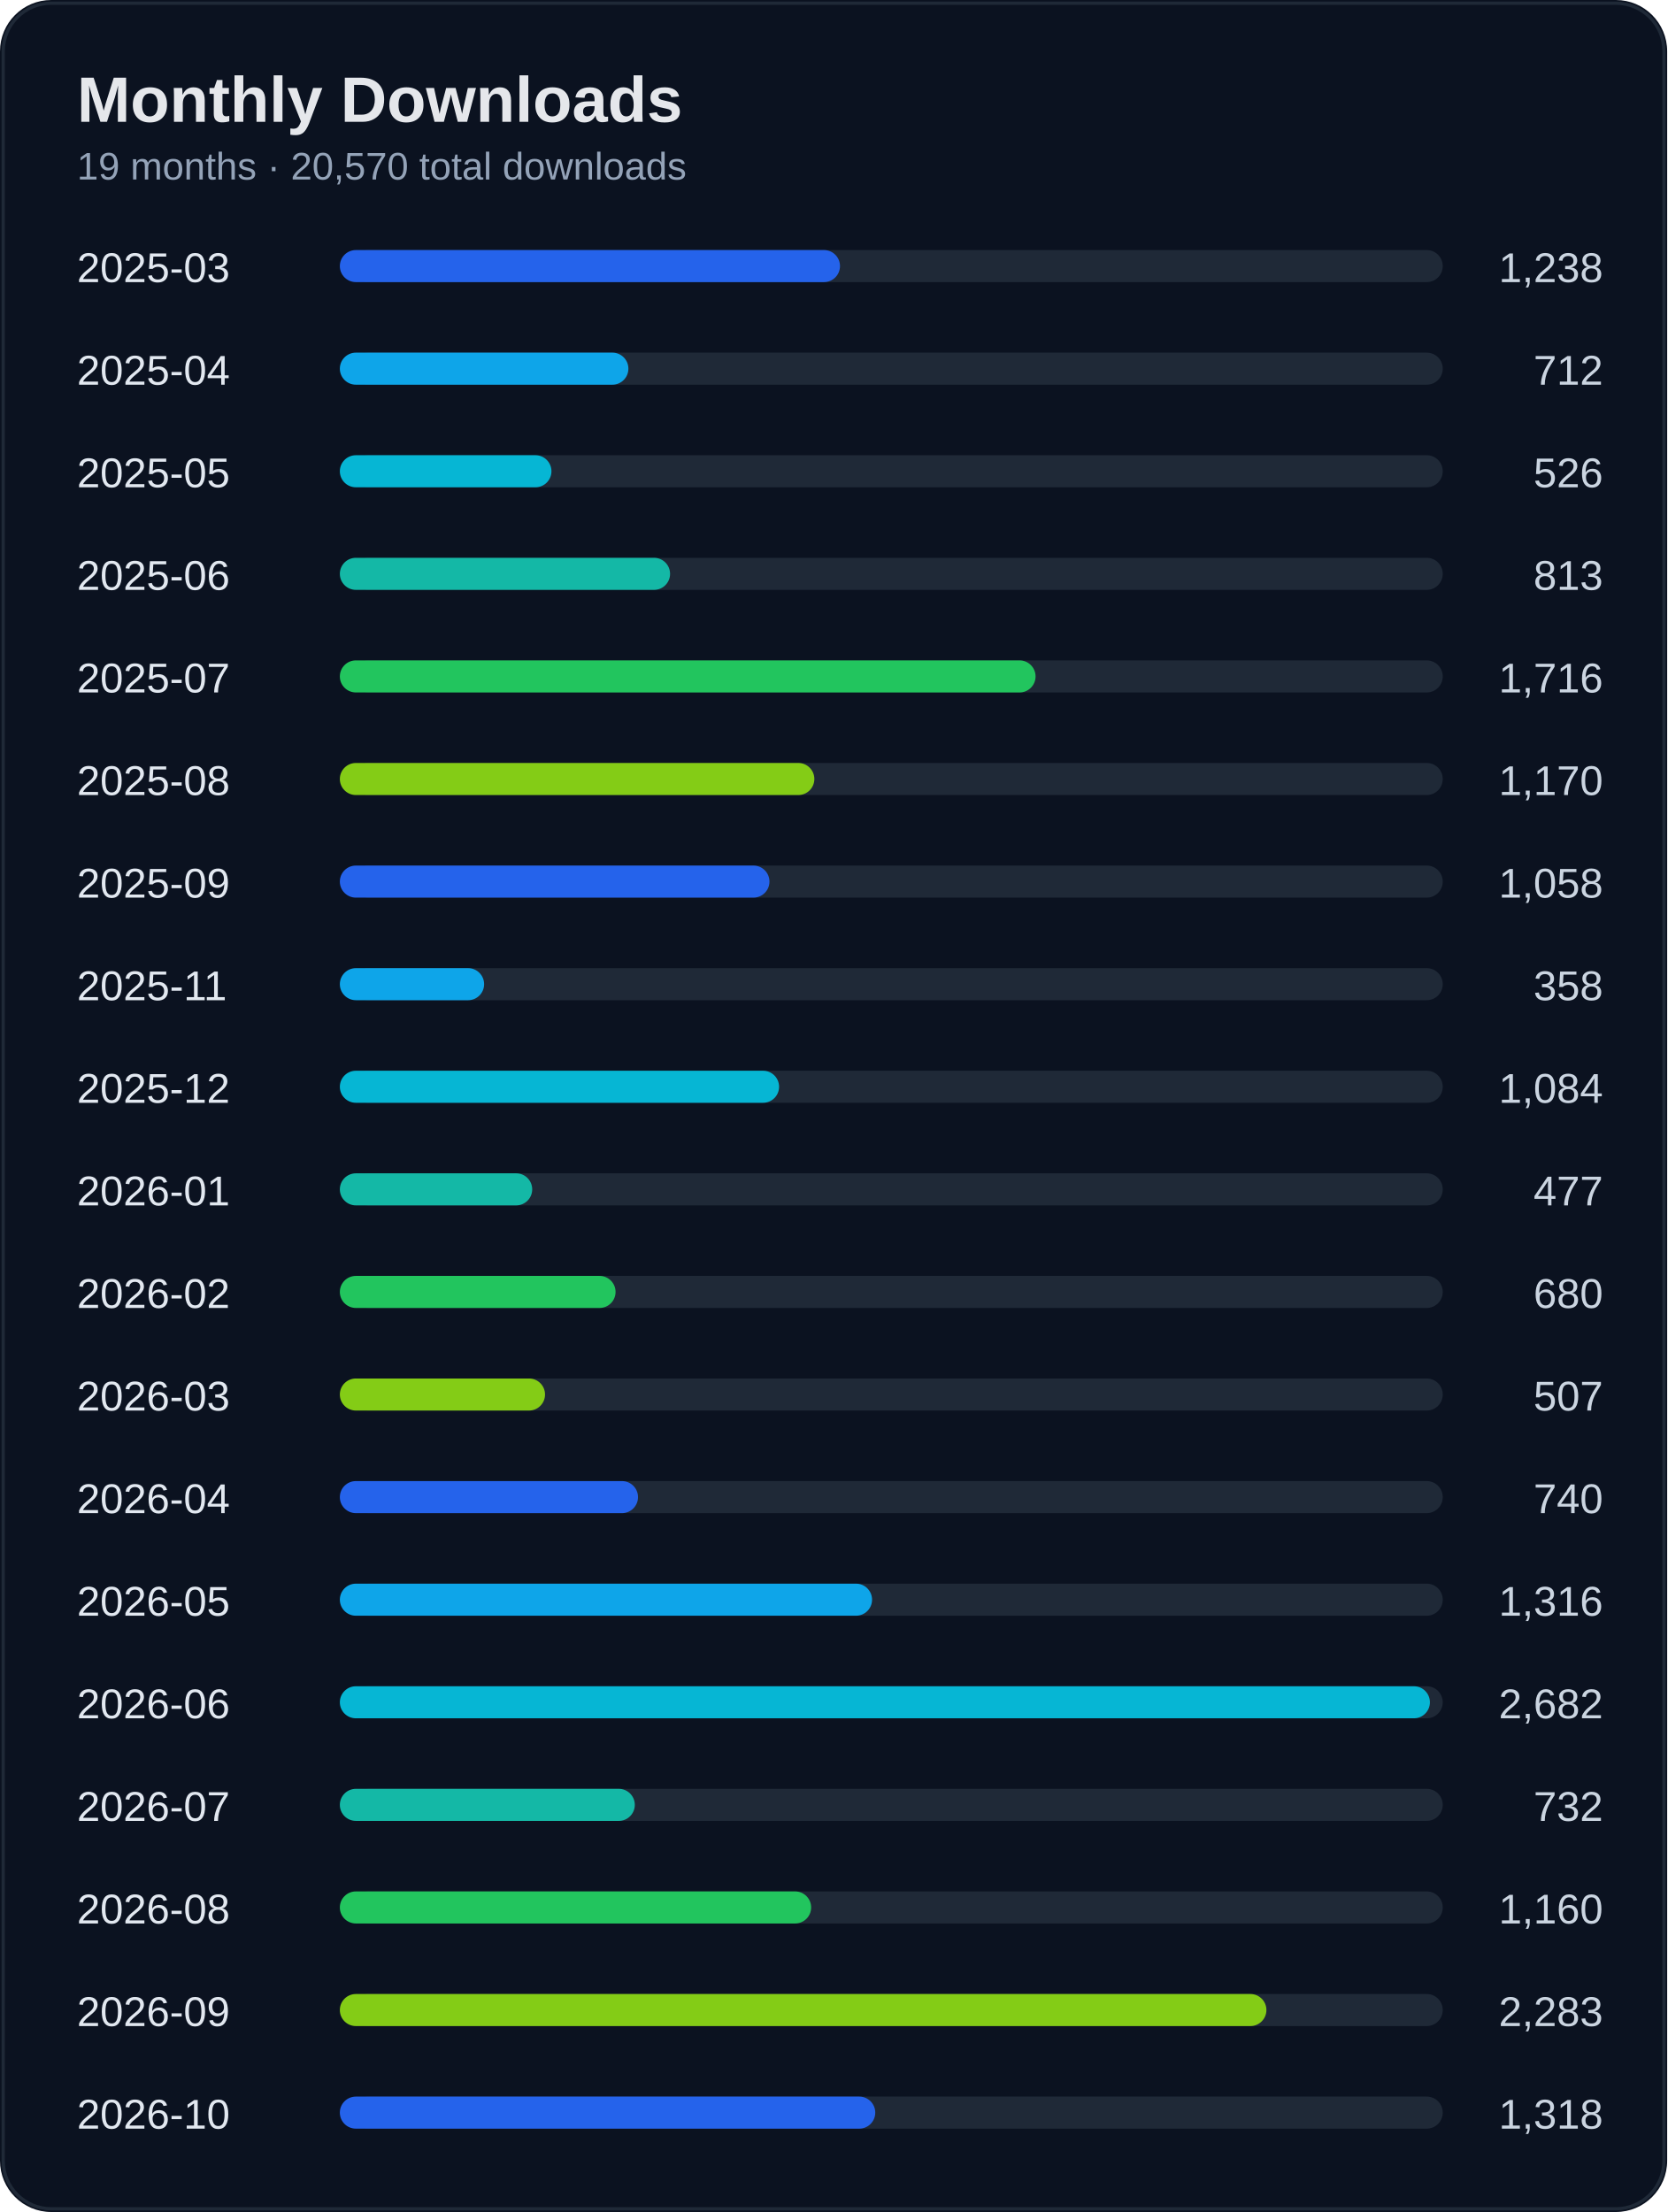
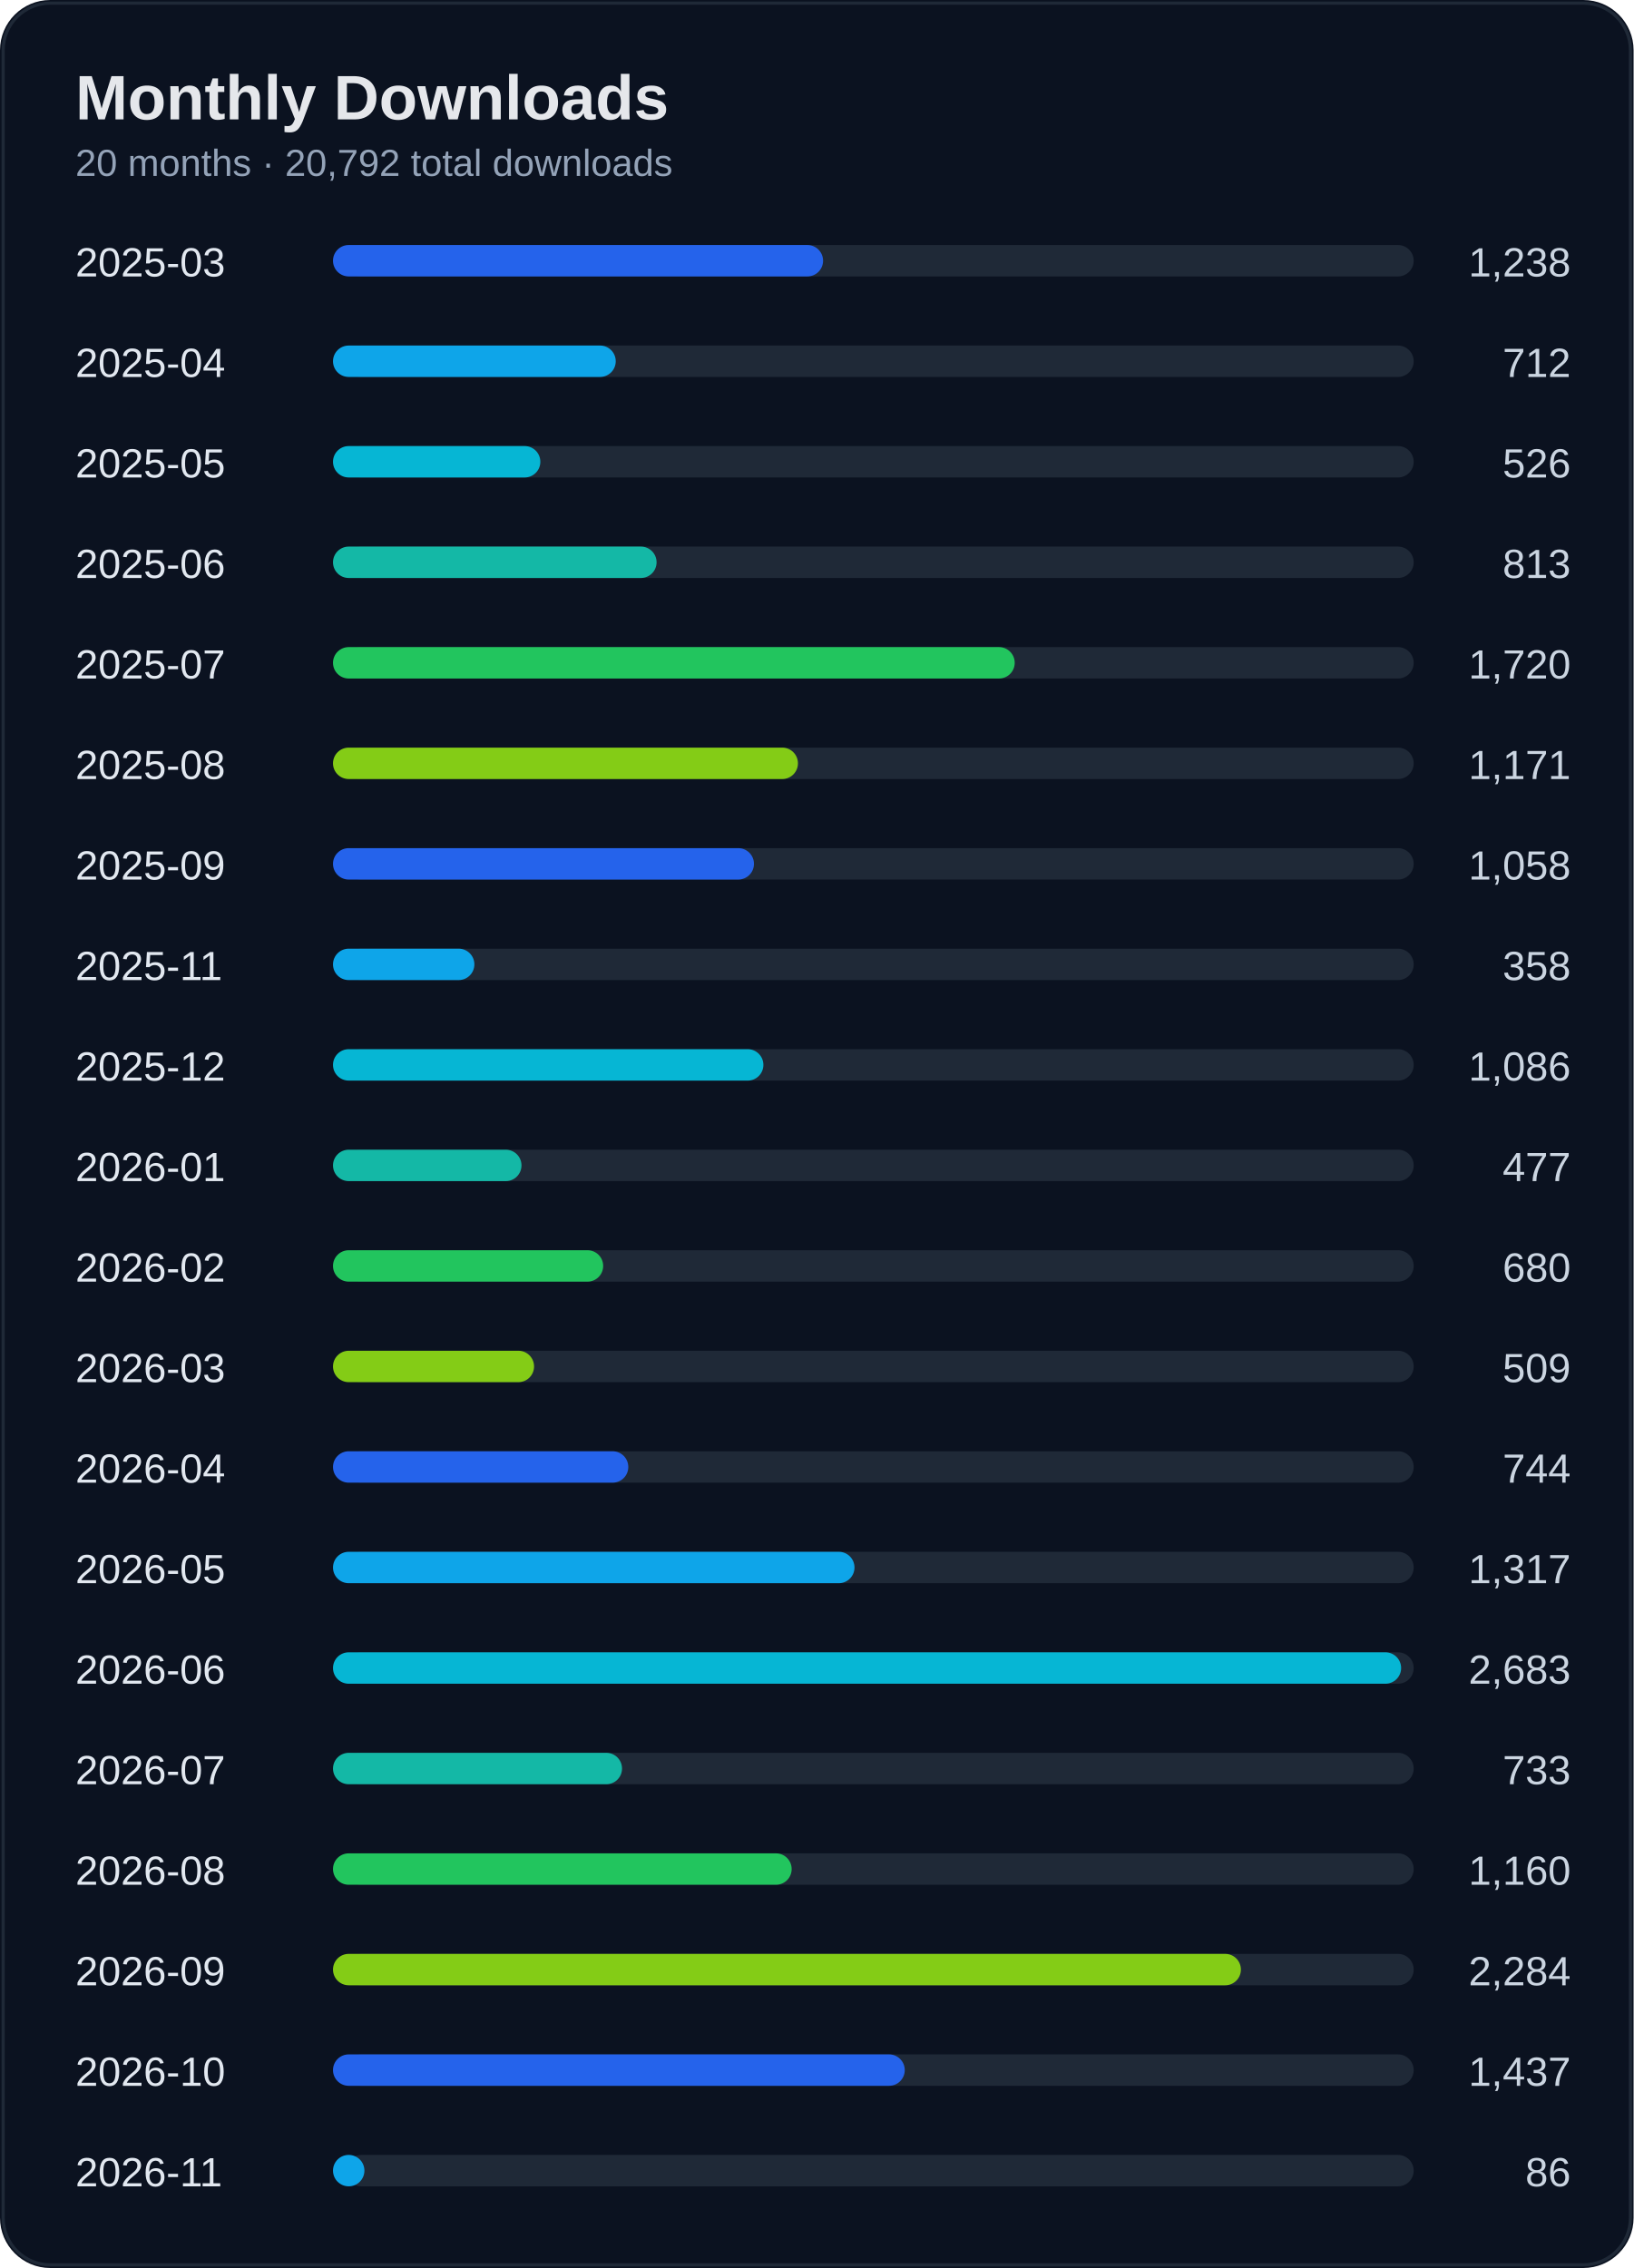
- <svg xmlns="http://www.w3.org/2000/svg" width="520" height="690" viewBox="0 0 520 690">
+ <svg xmlns="http://www.w3.org/2000/svg" width="520" height="722" viewBox="0 0 520 722">
  <rect width="100%" height="100%" rx="16" fill="#0b1220" />
-   <rect x="1" y="1" width="518" height="688" rx="15" fill="none" stroke="#1f2937" />
+   <rect x="1" y="1" width="518" height="720" rx="15" fill="none" stroke="#1f2937" />
  <text x="24" y="38" fill="#e5e7eb" font-size="20" font-weight="700" font-family="Segoe UI, Arial">Monthly Downloads</text>
-   <text x="24" y="56" fill="#94a3b8" font-size="12" font-family="Segoe UI, Arial">19 months · 20,570 total downloads</text>
+   <text x="24" y="56" fill="#94a3b8" font-size="12" font-family="Segoe UI, Arial">20 months · 20,792 total downloads</text>
  <text x="24" y="88" fill="#e2e8f0" font-size="13" font-family="Segoe UI, Arial">2025-03</text>
  <text x="500" y="88" fill="#cbd5e1" font-size="13" text-anchor="end" font-family="Segoe UI, Arial">1,238</text>
  <rect x="110" y="78" width="340" height="10" rx="5" fill="#1f2937" />
  <rect x="106" y="78" width="156" height="10" rx="5" fill="#2563eb" />
  <text x="24" y="120" fill="#e2e8f0" font-size="13" font-family="Segoe UI, Arial">2025-04</text>
  <text x="500" y="120" fill="#cbd5e1" font-size="13" text-anchor="end" font-family="Segoe UI, Arial">712</text>
  <rect x="110" y="110" width="340" height="10" rx="5" fill="#1f2937" />
  <rect x="106" y="110" width="90" height="10" rx="5" fill="#0ea5e9" />
  <text x="24" y="152" fill="#e2e8f0" font-size="13" font-family="Segoe UI, Arial">2025-05</text>
  <text x="500" y="152" fill="#cbd5e1" font-size="13" text-anchor="end" font-family="Segoe UI, Arial">526</text>
  <rect x="110" y="142" width="340" height="10" rx="5" fill="#1f2937" />
  <rect x="106" y="142" width="66" height="10" rx="5" fill="#06b6d4" />
  <text x="24" y="184" fill="#e2e8f0" font-size="13" font-family="Segoe UI, Arial">2025-06</text>
  <text x="500" y="184" fill="#cbd5e1" font-size="13" text-anchor="end" font-family="Segoe UI, Arial">813</text>
  <rect x="110" y="174" width="340" height="10" rx="5" fill="#1f2937" />
  <rect x="106" y="174" width="103" height="10" rx="5" fill="#14b8a6" />
  <text x="24" y="216" fill="#e2e8f0" font-size="13" font-family="Segoe UI, Arial">2025-07</text>
-   <text x="500" y="216" fill="#cbd5e1" font-size="13" text-anchor="end" font-family="Segoe UI, Arial">1,716</text>
+   <text x="500" y="216" fill="#cbd5e1" font-size="13" text-anchor="end" font-family="Segoe UI, Arial">1,720</text>
  <rect x="110" y="206" width="340" height="10" rx="5" fill="#1f2937" />
  <rect x="106" y="206" width="217" height="10" rx="5" fill="#22c55e" />
  <text x="24" y="248" fill="#e2e8f0" font-size="13" font-family="Segoe UI, Arial">2025-08</text>
-   <text x="500" y="248" fill="#cbd5e1" font-size="13" text-anchor="end" font-family="Segoe UI, Arial">1,170</text>
+   <text x="500" y="248" fill="#cbd5e1" font-size="13" text-anchor="end" font-family="Segoe UI, Arial">1,171</text>
  <rect x="110" y="238" width="340" height="10" rx="5" fill="#1f2937" />
  <rect x="106" y="238" width="148" height="10" rx="5" fill="#84cc16" />
  <text x="24" y="280" fill="#e2e8f0" font-size="13" font-family="Segoe UI, Arial">2025-09</text>
  <text x="500" y="280" fill="#cbd5e1" font-size="13" text-anchor="end" font-family="Segoe UI, Arial">1,058</text>
  <rect x="110" y="270" width="340" height="10" rx="5" fill="#1f2937" />
  <rect x="106" y="270" width="134" height="10" rx="5" fill="#2563eb" />
  <text x="24" y="312" fill="#e2e8f0" font-size="13" font-family="Segoe UI, Arial">2025-11</text>
  <text x="500" y="312" fill="#cbd5e1" font-size="13" text-anchor="end" font-family="Segoe UI, Arial">358</text>
  <rect x="110" y="302" width="340" height="10" rx="5" fill="#1f2937" />
  <rect x="106" y="302" width="45" height="10" rx="5" fill="#0ea5e9" />
  <text x="24" y="344" fill="#e2e8f0" font-size="13" font-family="Segoe UI, Arial">2025-12</text>
-   <text x="500" y="344" fill="#cbd5e1" font-size="13" text-anchor="end" font-family="Segoe UI, Arial">1,084</text>
+   <text x="500" y="344" fill="#cbd5e1" font-size="13" text-anchor="end" font-family="Segoe UI, Arial">1,086</text>
  <rect x="110" y="334" width="340" height="10" rx="5" fill="#1f2937" />
  <rect x="106" y="334" width="137" height="10" rx="5" fill="#06b6d4" />
  <text x="24" y="376" fill="#e2e8f0" font-size="13" font-family="Segoe UI, Arial">2026-01</text>
  <text x="500" y="376" fill="#cbd5e1" font-size="13" text-anchor="end" font-family="Segoe UI, Arial">477</text>
  <rect x="110" y="366" width="340" height="10" rx="5" fill="#1f2937" />
  <rect x="106" y="366" width="60" height="10" rx="5" fill="#14b8a6" />
  <text x="24" y="408" fill="#e2e8f0" font-size="13" font-family="Segoe UI, Arial">2026-02</text>
  <text x="500" y="408" fill="#cbd5e1" font-size="13" text-anchor="end" font-family="Segoe UI, Arial">680</text>
  <rect x="110" y="398" width="340" height="10" rx="5" fill="#1f2937" />
  <rect x="106" y="398" width="86" height="10" rx="5" fill="#22c55e" />
  <text x="24" y="440" fill="#e2e8f0" font-size="13" font-family="Segoe UI, Arial">2026-03</text>
-   <text x="500" y="440" fill="#cbd5e1" font-size="13" text-anchor="end" font-family="Segoe UI, Arial">507</text>
+   <text x="500" y="440" fill="#cbd5e1" font-size="13" text-anchor="end" font-family="Segoe UI, Arial">509</text>
  <rect x="110" y="430" width="340" height="10" rx="5" fill="#1f2937" />
  <rect x="106" y="430" width="64" height="10" rx="5" fill="#84cc16" />
  <text x="24" y="472" fill="#e2e8f0" font-size="13" font-family="Segoe UI, Arial">2026-04</text>
-   <text x="500" y="472" fill="#cbd5e1" font-size="13" text-anchor="end" font-family="Segoe UI, Arial">740</text>
+   <text x="500" y="472" fill="#cbd5e1" font-size="13" text-anchor="end" font-family="Segoe UI, Arial">744</text>
  <rect x="110" y="462" width="340" height="10" rx="5" fill="#1f2937" />
-   <rect x="106" y="462" width="93" height="10" rx="5" fill="#2563eb" />
+   <rect x="106" y="462" width="94" height="10" rx="5" fill="#2563eb" />
  <text x="24" y="504" fill="#e2e8f0" font-size="13" font-family="Segoe UI, Arial">2026-05</text>
-   <text x="500" y="504" fill="#cbd5e1" font-size="13" text-anchor="end" font-family="Segoe UI, Arial">1,316</text>
+   <text x="500" y="504" fill="#cbd5e1" font-size="13" text-anchor="end" font-family="Segoe UI, Arial">1,317</text>
  <rect x="110" y="494" width="340" height="10" rx="5" fill="#1f2937" />
  <rect x="106" y="494" width="166" height="10" rx="5" fill="#0ea5e9" />
  <text x="24" y="536" fill="#e2e8f0" font-size="13" font-family="Segoe UI, Arial">2026-06</text>
-   <text x="500" y="536" fill="#cbd5e1" font-size="13" text-anchor="end" font-family="Segoe UI, Arial">2,682</text>
+   <text x="500" y="536" fill="#cbd5e1" font-size="13" text-anchor="end" font-family="Segoe UI, Arial">2,683</text>
  <rect x="110" y="526" width="340" height="10" rx="5" fill="#1f2937" />
  <rect x="106" y="526" width="340" height="10" rx="5" fill="#06b6d4" />
  <text x="24" y="568" fill="#e2e8f0" font-size="13" font-family="Segoe UI, Arial">2026-07</text>
-   <text x="500" y="568" fill="#cbd5e1" font-size="13" text-anchor="end" font-family="Segoe UI, Arial">732</text>
+   <text x="500" y="568" fill="#cbd5e1" font-size="13" text-anchor="end" font-family="Segoe UI, Arial">733</text>
  <rect x="110" y="558" width="340" height="10" rx="5" fill="#1f2937" />
  <rect x="106" y="558" width="92" height="10" rx="5" fill="#14b8a6" />
  <text x="24" y="600" fill="#e2e8f0" font-size="13" font-family="Segoe UI, Arial">2026-08</text>
  <text x="500" y="600" fill="#cbd5e1" font-size="13" text-anchor="end" font-family="Segoe UI, Arial">1,160</text>
  <rect x="110" y="590" width="340" height="10" rx="5" fill="#1f2937" />
-   <rect x="106" y="590" width="147" height="10" rx="5" fill="#22c55e" />
+   <rect x="106" y="590" width="146" height="10" rx="5" fill="#22c55e" />
  <text x="24" y="632" fill="#e2e8f0" font-size="13" font-family="Segoe UI, Arial">2026-09</text>
-   <text x="500" y="632" fill="#cbd5e1" font-size="13" text-anchor="end" font-family="Segoe UI, Arial">2,283</text>
+   <text x="500" y="632" fill="#cbd5e1" font-size="13" text-anchor="end" font-family="Segoe UI, Arial">2,284</text>
  <rect x="110" y="622" width="340" height="10" rx="5" fill="#1f2937" />
  <rect x="106" y="622" width="289" height="10" rx="5" fill="#84cc16" />
  <text x="24" y="664" fill="#e2e8f0" font-size="13" font-family="Segoe UI, Arial">2026-10</text>
-   <text x="500" y="664" fill="#cbd5e1" font-size="13" text-anchor="end" font-family="Segoe UI, Arial">1,318</text>
+   <text x="500" y="664" fill="#cbd5e1" font-size="13" text-anchor="end" font-family="Segoe UI, Arial">1,437</text>
  <rect x="110" y="654" width="340" height="10" rx="5" fill="#1f2937" />
-   <rect x="106" y="654" width="167" height="10" rx="5" fill="#2563eb" />
+   <rect x="106" y="654" width="182" height="10" rx="5" fill="#2563eb" />
+   <text x="24" y="696" fill="#e2e8f0" font-size="13" font-family="Segoe UI, Arial">2026-11</text>
+   <text x="500" y="696" fill="#cbd5e1" font-size="13" text-anchor="end" font-family="Segoe UI, Arial">86</text>
+   <rect x="110" y="686" width="340" height="10" rx="5" fill="#1f2937" />
+   <rect x="106" y="686" width="10" height="10" rx="5" fill="#0ea5e9" />
</svg>
